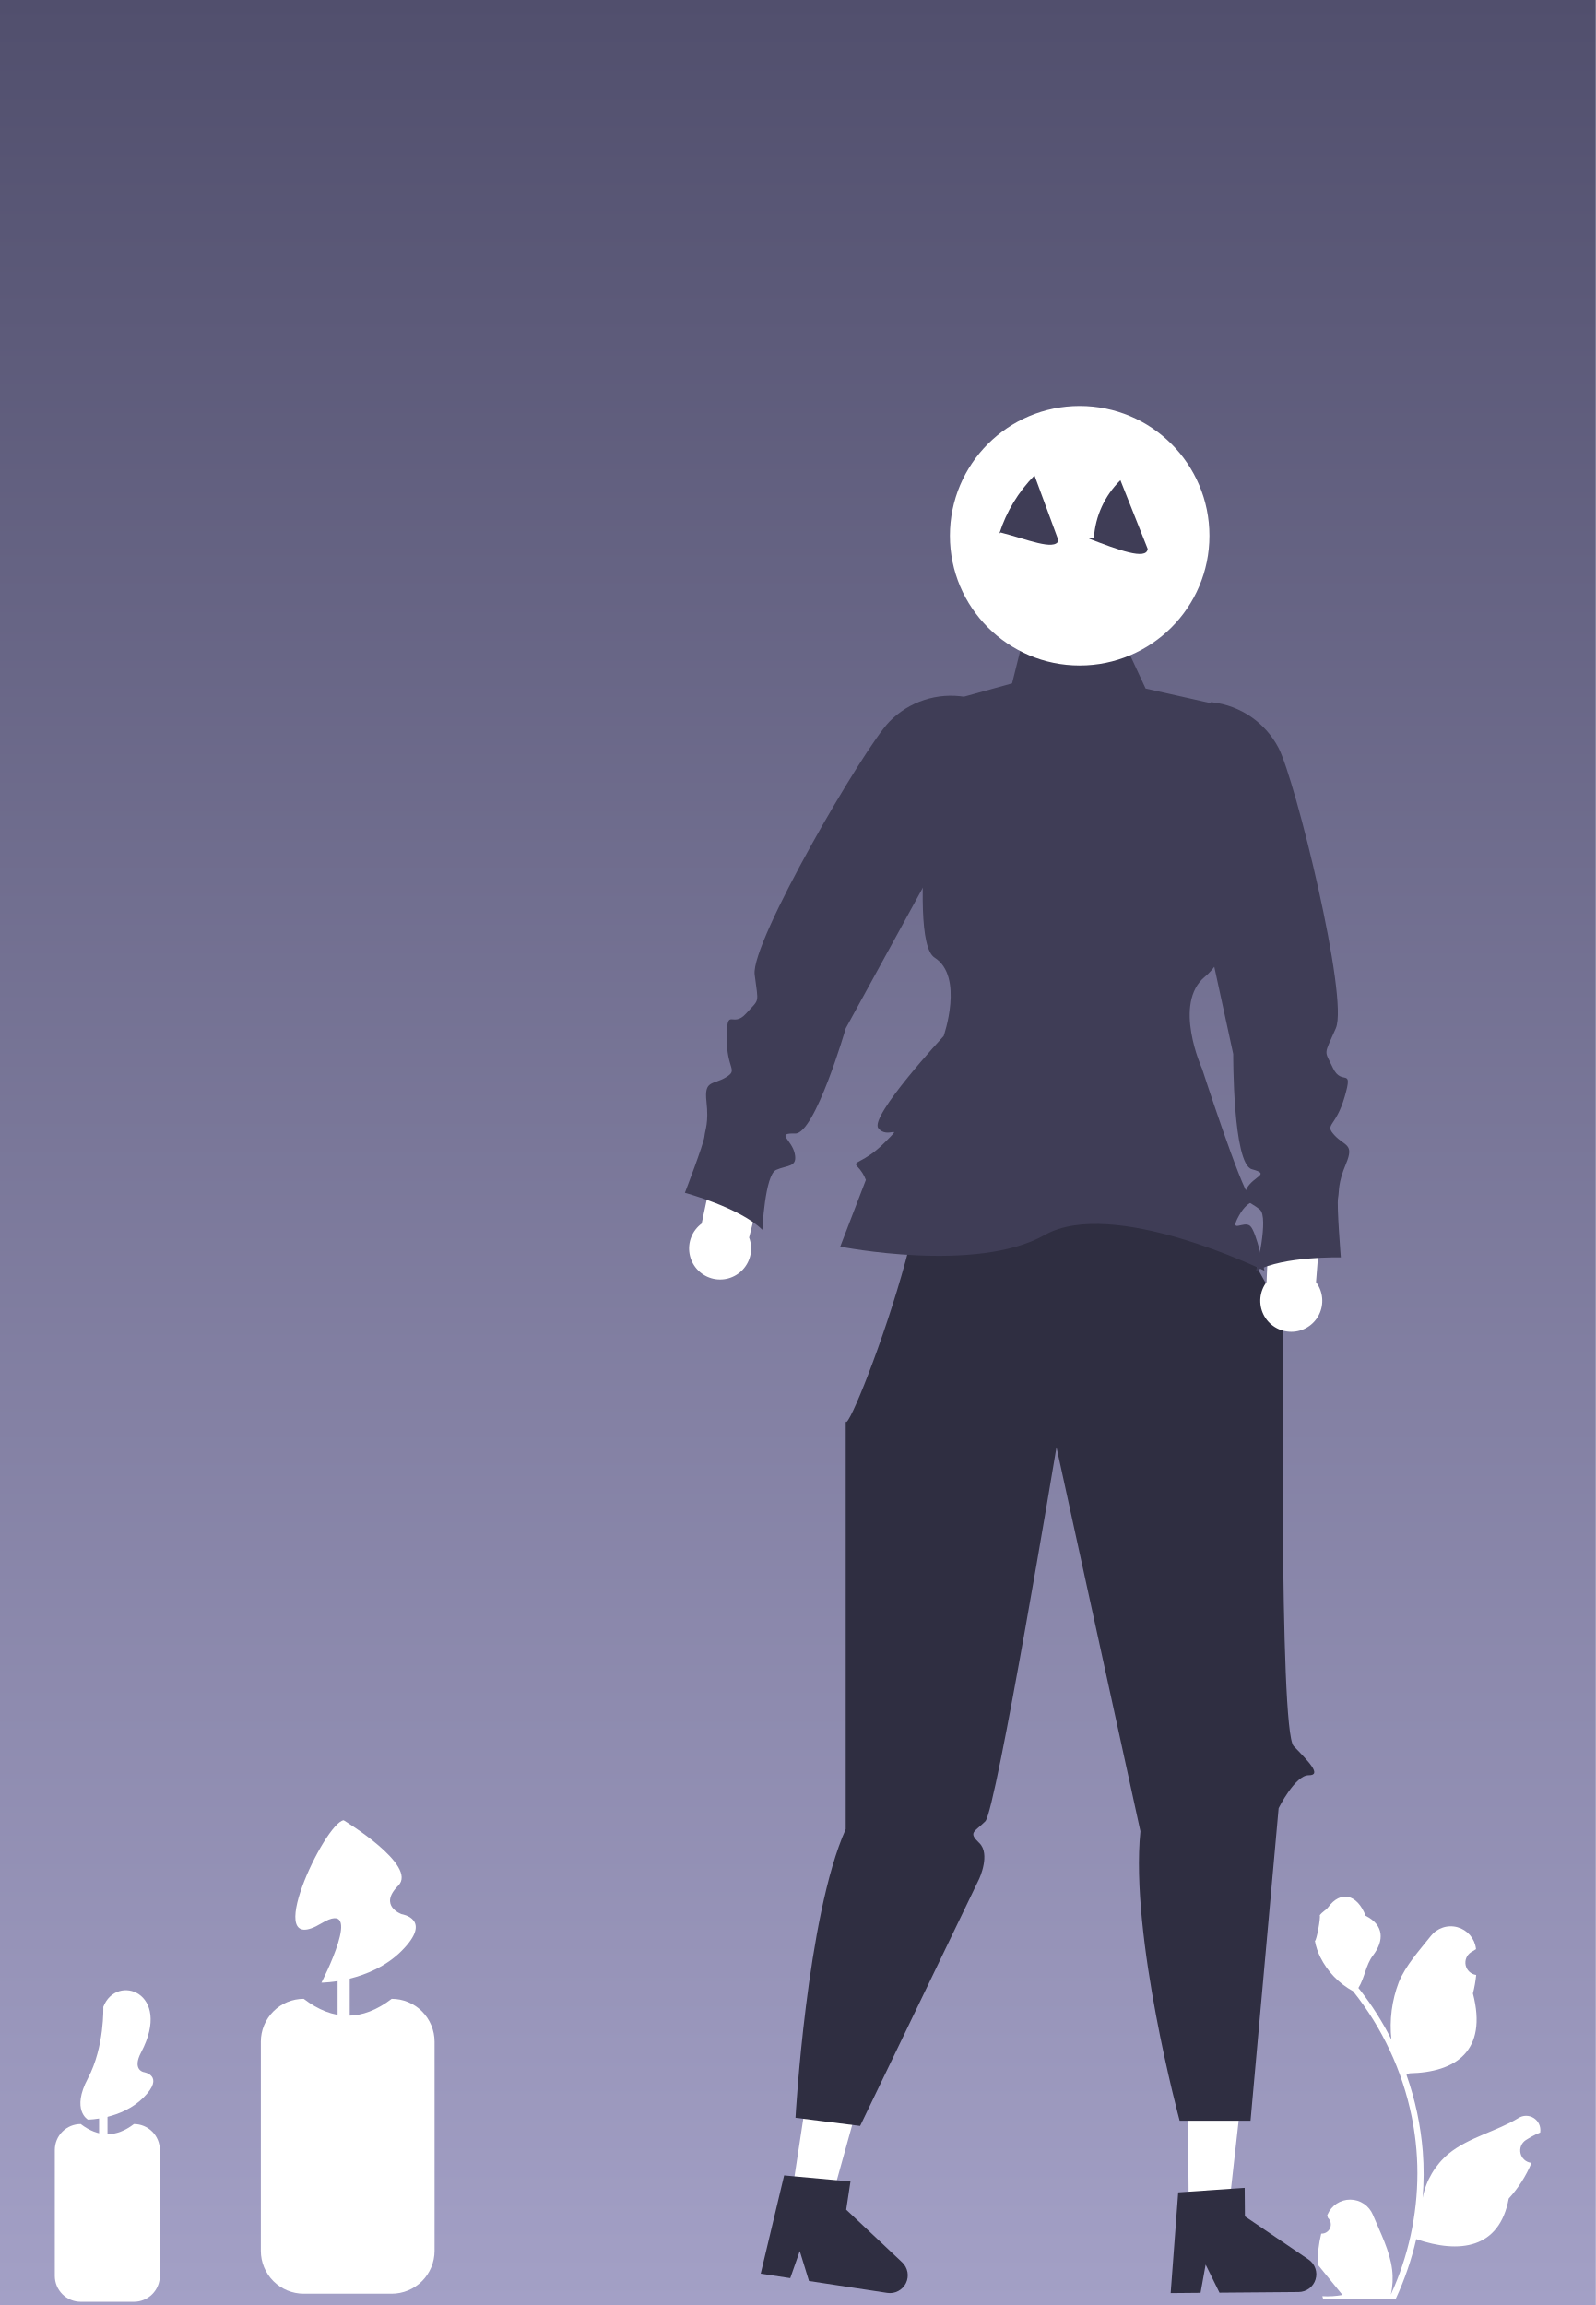
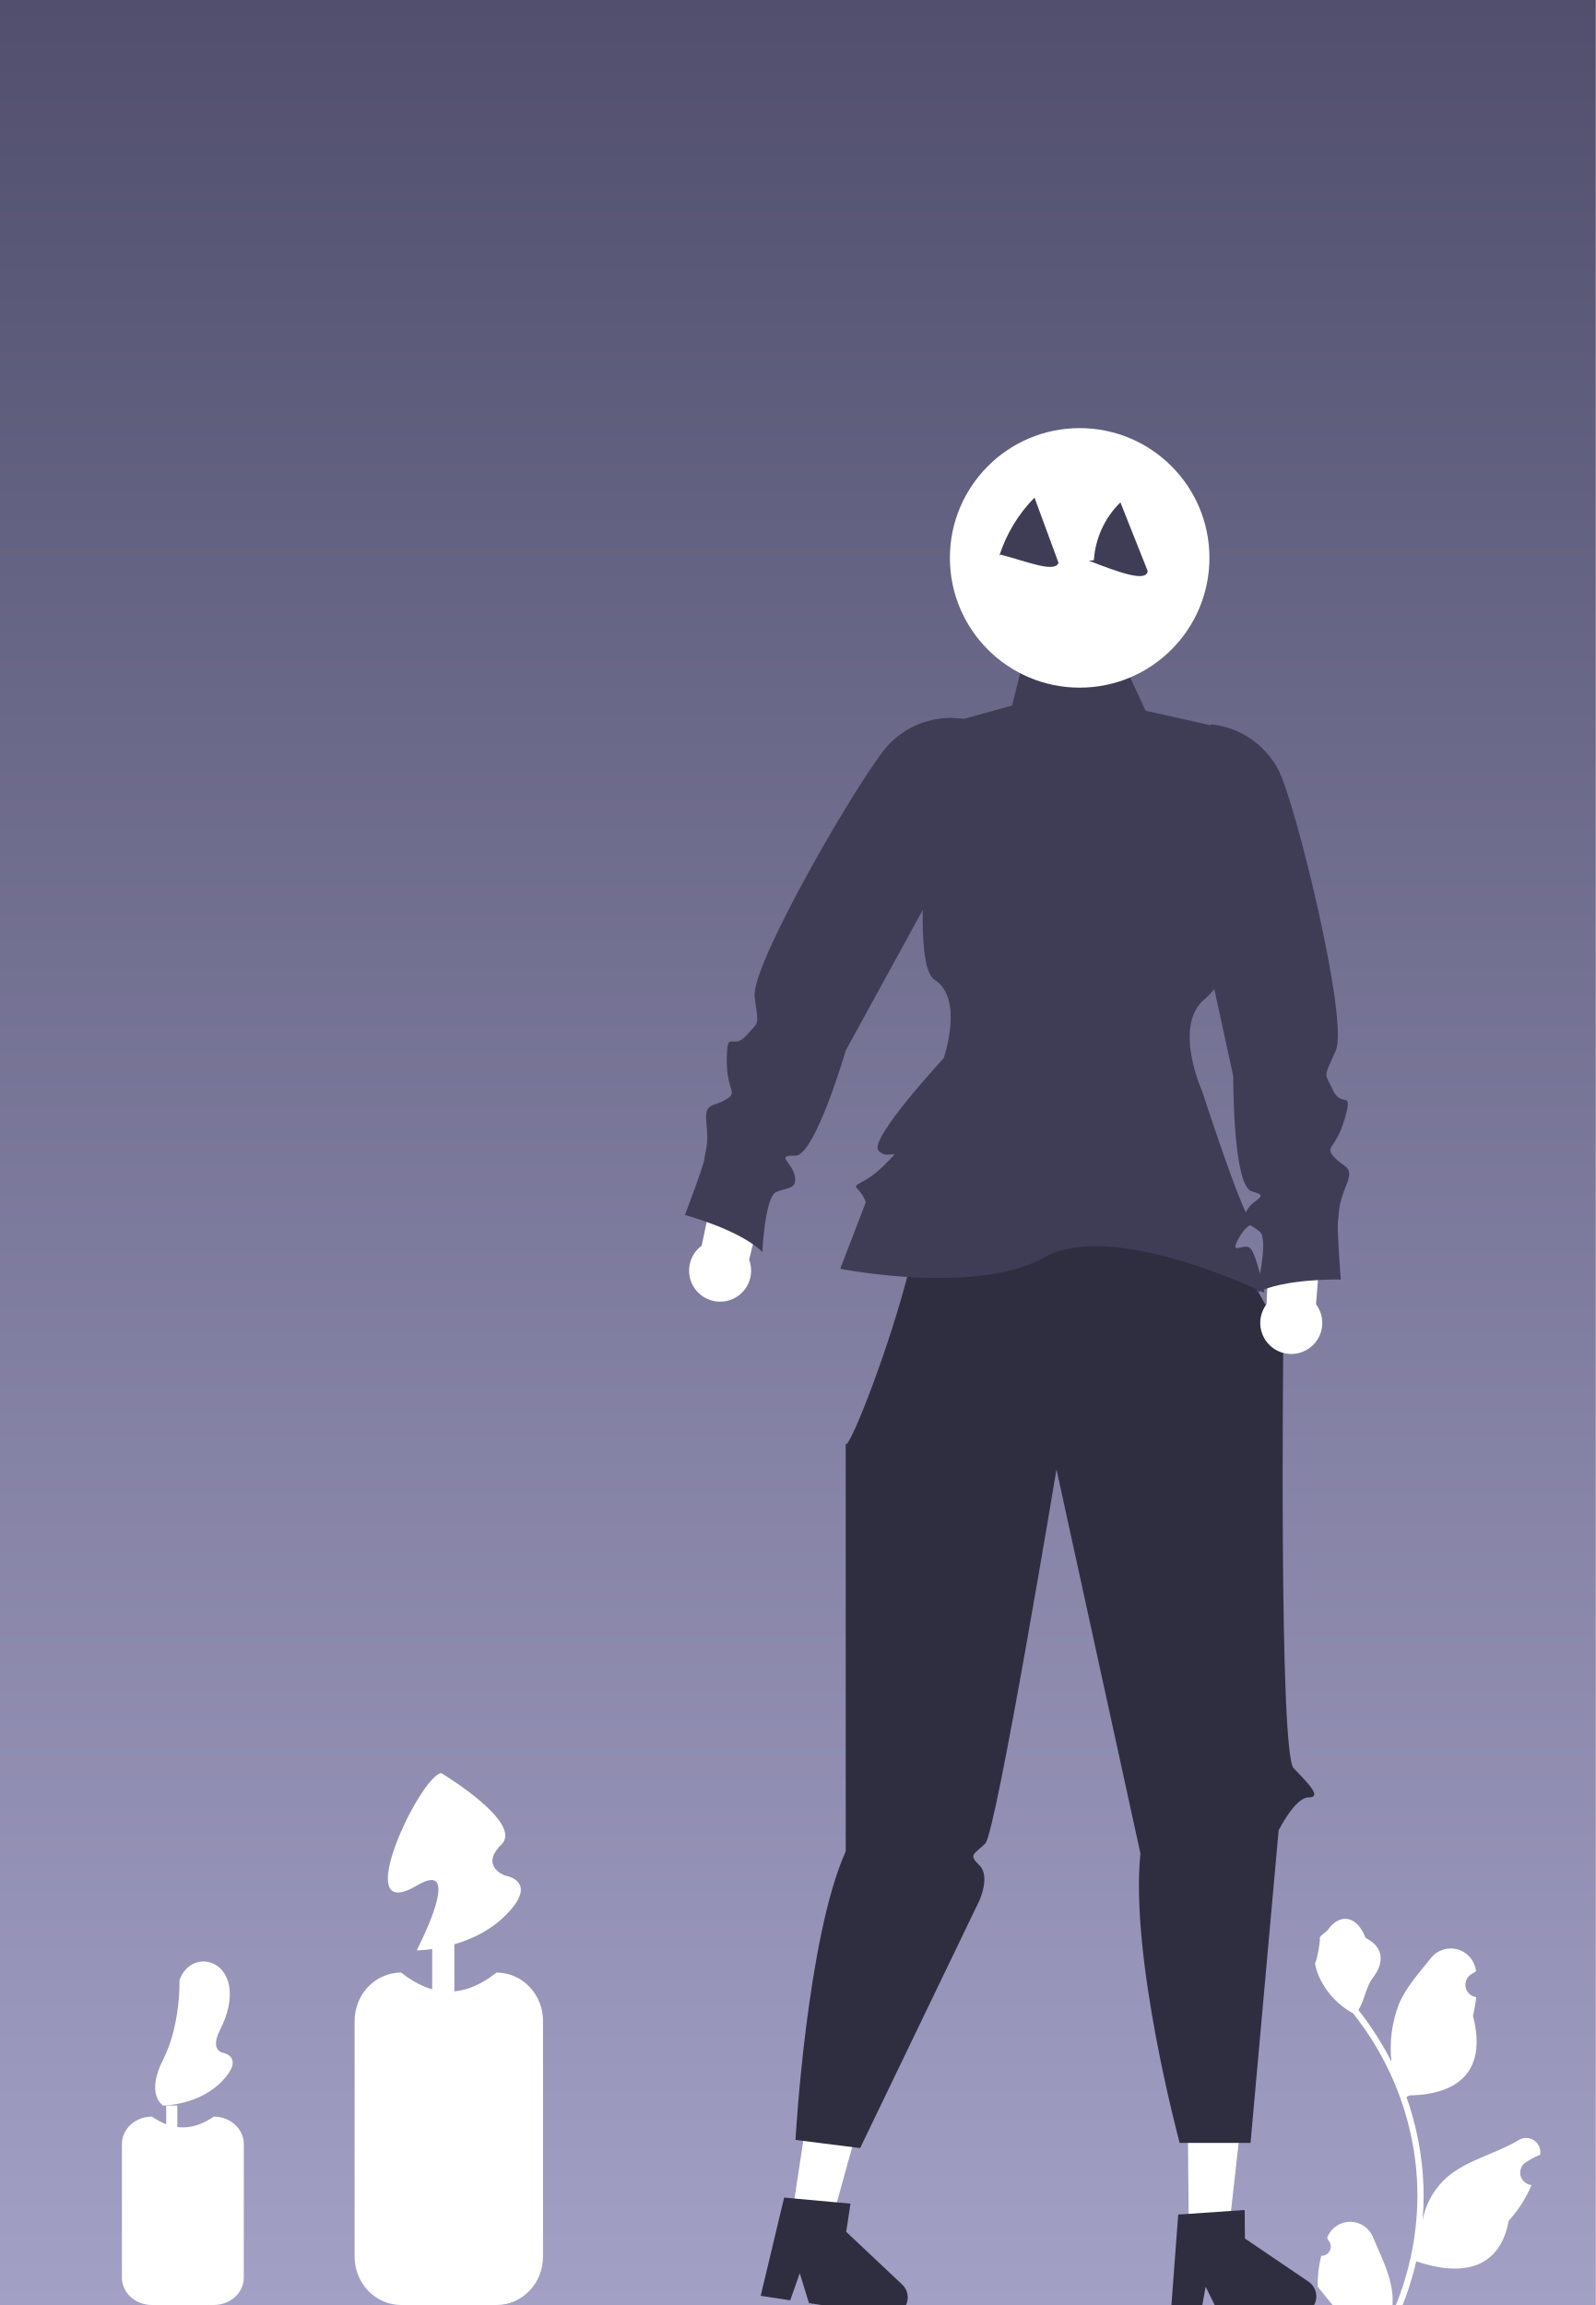
<svg xmlns="http://www.w3.org/2000/svg" width="144" height="208" viewBox="0 0 144 208" fill="none">
  <mask id="mask0_179_4337" style="mask-type:alpha" maskUnits="userSpaceOnUse" x="0" y="0" width="144" height="208">
    <rect width="144" height="208" fill="#DEDEDE" />
  </mask>
  <g mask="url(#mask0_179_4337)">
    <rect x="-70.714" width="345.429" height="208" fill="url(#paint0_linear_179_4337)" />
-     <path d="M35.344 206.982H27.407C26.381 206.982 25.397 206.574 24.671 205.849C23.945 205.123 23.538 204.139 23.538 203.113V184.24C23.538 183.214 23.945 182.229 24.671 181.504C25.397 180.778 26.381 180.371 27.407 180.371C30.052 182.403 32.698 182.403 35.344 180.371C36.37 180.371 37.354 180.778 38.08 181.504C38.805 182.229 39.213 183.214 39.213 184.24V203.113C39.213 204.139 38.805 205.123 38.08 205.849C37.354 206.574 36.37 206.982 35.344 206.982Z" fill="white" />
-     <path d="M31.558 178.183H30.464V184.745H31.558V178.183Z" fill="white" />
-     <path d="M107.271 199.494L110.865 199.464L112.456 185.278L107.152 185.323L107.271 199.494Z" fill="white" />
-     <path d="M118.079 203.893L112.339 200L112.317 197.428L111.083 197.511L107.257 197.775L106.319 197.837L105.638 206.927L108.334 206.902L108.794 204.354L110.044 206.889L117.19 206.83C117.532 206.827 117.865 206.714 118.139 206.509C118.413 206.304 118.615 206.016 118.714 205.688C118.813 205.36 118.805 205.009 118.691 204.687C118.577 204.364 118.362 204.086 118.079 203.893Z" fill="#2F2E41" />
-     <path d="M71.436 198.093L74.989 198.633L78.809 184.879L73.565 184.082L71.436 198.093Z" fill="white" />
-     <path d="M81.409 204.15L76.359 199.396L76.745 196.853L75.513 196.739L71.694 196.393L70.758 196.305L68.644 205.172L71.31 205.576L72.168 203.132L73.001 205.834L80.065 206.908C80.404 206.96 80.75 206.902 81.053 206.742C81.357 206.583 81.601 206.331 81.751 206.023C81.901 205.715 81.949 205.367 81.887 205.03C81.826 204.693 81.658 204.385 81.409 204.15Z" fill="#2F2E41" />
-     <path d="M105.618 100.389L115.808 118.639C115.808 118.639 115.383 156.174 116.737 157.566C118.092 158.959 119.318 160.207 118.092 160.196C116.865 160.185 115.381 163.168 115.381 163.168L112.845 191.371H106.45C106.45 191.371 101.95 174.739 102.909 165.255L95.334 130.596C95.334 130.596 89.891 163.373 88.91 164.353C87.929 165.334 87.337 165.327 88.369 166.312C89.4 167.296 88.369 169.523 88.369 169.523L77.616 191.84L71.783 191.104C71.783 191.104 72.794 172.885 76.315 165.064V128.101C76.05 131.27 88.456 99.195 80.87 101.602C83.27 100.84 105.618 100.389 105.618 100.389Z" fill="#2F2E41" />
-     <path d="M100.944 56.896H92.52L91.327 61.667L84.85 63.458C84.85 63.458 81.647 84.704 84.337 86.417C87.028 88.131 85.152 93.491 85.152 93.491C85.152 93.491 78.451 100.728 79.255 101.8C80.059 102.872 81.691 101.241 79.803 103.129C77.915 105.016 76.843 104.748 77.379 105.284C77.71 105.624 77.967 106.03 78.133 106.475L75.821 112.494C75.821 112.494 88.1 114.933 94.264 111.449C100.429 107.965 114.098 114.665 114.098 114.665C114.098 114.665 113.395 111.147 112.809 110.628C112.222 110.109 110.855 111.422 111.806 109.693C112.758 107.965 113.562 108.769 112.758 107.965C111.954 107.161 108.47 96.44 108.47 96.44C108.47 96.44 105.79 90.543 108.738 88.131C111.686 85.719 112.809 77.807 112.809 77.807L109.274 63.458L103.377 62.133L100.944 56.896Z" fill="#3F3D56" />
-     <path d="M67.598 111.674L69.621 103.565L65.15 101.763L63.315 110.413C62.897 110.722 62.573 111.142 62.38 111.626C62.188 112.11 62.134 112.637 62.225 113.15C62.315 113.662 62.547 114.139 62.894 114.527C63.241 114.915 63.69 115.199 64.189 115.346C64.688 115.493 65.219 115.498 65.721 115.36C66.222 115.222 66.676 114.947 67.03 114.566C67.384 114.184 67.625 113.712 67.725 113.201C67.826 112.69 67.781 112.161 67.598 111.674Z" fill="white" />
-     <path d="M87.251 62.916L87.117 62.893C85.876 62.68 84.601 62.772 83.404 63.163C82.206 63.553 81.122 64.229 80.244 65.133C77.954 67.489 67.73 85.013 68.098 87.942C68.441 90.673 68.573 90.065 67.324 91.46C66.075 92.854 65.6 90.731 65.581 93.634C65.562 96.537 66.671 96.512 65.492 97.222C64.313 97.932 63.533 97.438 63.748 99.396C63.964 101.355 63.634 101.875 63.564 102.56C63.495 103.244 61.802 107.637 61.802 107.637C61.802 107.637 66.784 108.975 68.793 110.978C68.793 110.978 69.022 106.021 70.036 105.571C71.051 105.121 71.995 105.356 71.71 104.082C71.425 102.807 69.961 102.243 71.755 102.288C73.549 102.332 76.32 92.792 76.32 92.792L88.302 70.931L87.251 62.916Z" fill="#3F3D56" />
-     <path d="M114.291 115.692L114.651 107.341L119.45 106.881L118.755 115.696C119.068 116.112 119.26 116.607 119.307 117.125C119.355 117.643 119.257 118.165 119.025 118.63C118.792 119.096 118.435 119.488 117.992 119.761C117.549 120.035 117.039 120.18 116.518 120.179C115.998 120.179 115.488 120.033 115.045 119.758C114.603 119.484 114.246 119.091 114.015 118.625C113.783 118.159 113.687 117.637 113.735 117.119C113.784 116.601 113.977 116.107 114.291 115.692Z" fill="white" />
-     <path d="M109.274 63.361L109.409 63.377C110.66 63.525 111.856 63.975 112.894 64.689C113.931 65.403 114.779 66.359 115.364 67.474C116.892 70.384 121.726 90.088 120.542 92.792C119.439 95.313 119.484 94.693 120.286 96.385C121.088 98.076 122.147 96.175 121.342 98.964C120.537 101.754 119.48 101.415 120.409 102.43C121.339 103.445 122.227 103.192 121.464 105.01C120.702 106.827 120.871 107.419 120.744 108.095C120.616 108.771 120.994 113.464 120.994 113.464C120.994 113.464 115.836 113.334 113.341 114.685C113.341 114.685 114.528 109.867 113.683 109.147C112.838 108.428 111.866 108.385 112.501 107.244C113.136 106.103 114.7 105.977 112.967 105.511C111.234 105.045 111.283 95.111 111.283 95.111L105.994 70.749L109.274 63.361Z" fill="#3F3D56" />
-     <path d="M97.427 60.052C103.894 60.052 109.136 54.809 109.136 48.342C109.136 41.875 103.894 36.633 97.427 36.633C90.96 36.633 85.717 41.875 85.717 48.342C85.717 54.809 90.96 60.052 97.427 60.052Z" fill="white" />
-     <path d="M119.224 201.56C119.394 201.568 119.562 201.523 119.705 201.432C119.848 201.342 119.96 201.209 120.026 201.053C120.091 200.896 120.107 200.723 120.071 200.558C120.035 200.392 119.948 200.241 119.824 200.126L119.767 199.901C119.775 199.883 119.782 199.865 119.79 199.847C119.96 199.443 120.247 199.1 120.612 198.858C120.977 198.617 121.406 198.489 121.844 198.491C122.282 198.493 122.709 198.624 123.073 198.868C123.437 199.111 123.72 199.457 123.888 199.862C124.558 201.476 125.411 203.093 125.621 204.8C125.714 205.554 125.675 206.319 125.506 207.06C127.08 203.626 127.898 199.894 127.903 196.116C127.903 195.168 127.851 194.221 127.745 193.279C127.658 192.507 127.537 191.74 127.383 190.979C126.539 186.848 124.727 182.976 122.097 179.682C120.823 178.987 119.794 177.919 119.146 176.621C118.912 176.154 118.746 175.656 118.654 175.142C118.798 175.161 119.196 172.974 119.088 172.84C119.288 172.536 119.646 172.385 119.865 172.088C120.952 170.615 122.45 170.872 123.232 172.875C124.902 173.718 124.918 175.116 123.893 176.461C123.241 177.316 123.151 178.474 122.579 179.39C122.638 179.465 122.699 179.538 122.758 179.614C123.834 180.997 124.772 182.483 125.558 184.049C125.367 182.294 125.595 180.519 126.224 178.869C126.861 177.332 128.056 176.037 129.108 174.708C129.386 174.351 129.764 174.085 130.193 173.942C130.623 173.8 131.085 173.788 131.522 173.909C131.958 174.029 132.349 174.276 132.645 174.618C132.941 174.961 133.129 175.383 133.185 175.832C133.187 175.852 133.189 175.871 133.191 175.891C133.035 175.979 132.882 176.073 132.732 176.172C132.544 176.297 132.399 176.477 132.314 176.687C132.23 176.896 132.211 177.127 132.26 177.347C132.309 177.568 132.423 177.769 132.588 177.924C132.753 178.078 132.961 178.179 133.185 178.214L133.208 178.217C133.152 178.78 133.054 179.338 132.913 179.887C134.263 185.105 131.349 187.006 127.189 187.091C127.098 187.139 127.008 187.186 126.916 187.23C127.706 189.469 128.202 191.801 128.39 194.167C128.497 195.563 128.491 196.965 128.371 198.36L128.378 198.311C128.68 196.76 129.507 195.36 130.721 194.348C132.524 192.867 135.071 192.322 137.016 191.131C137.223 190.999 137.463 190.928 137.709 190.927C137.955 190.927 138.195 190.996 138.403 191.128C138.61 191.26 138.775 191.448 138.879 191.67C138.983 191.893 139.021 192.141 138.989 192.384L138.981 192.436C138.691 192.554 138.409 192.69 138.136 192.844C137.979 192.932 137.826 193.025 137.677 193.124C137.489 193.25 137.343 193.429 137.259 193.639C137.175 193.849 137.156 194.079 137.205 194.3C137.254 194.521 137.368 194.722 137.533 194.876C137.698 195.031 137.906 195.132 138.129 195.166L138.152 195.17C138.169 195.172 138.183 195.175 138.199 195.177C137.704 196.36 137.008 197.449 136.144 198.396C135.3 202.951 131.676 203.383 127.799 202.057H127.797C127.372 203.905 126.755 205.704 125.958 207.425H119.389C119.365 207.352 119.344 207.277 119.323 207.204C119.931 207.242 120.542 207.206 121.141 207.095C120.653 206.497 120.166 205.895 119.679 205.297C119.668 205.285 119.657 205.274 119.648 205.261C119.401 204.955 119.151 204.651 118.904 204.345L118.904 204.345C118.891 203.407 118.999 202.471 119.224 201.56Z" fill="white" />
-     <path d="M29.006 178.912C29.006 178.912 33.009 171.156 29.006 173.559C23.423 176.911 29.291 164.478 31.011 164.259C31.011 164.259 37.755 168.341 35.932 170.163C34.109 171.986 36.245 172.732 36.245 172.732C36.245 172.732 39.109 173.166 36.245 176.039C33.38 178.912 29.006 178.912 29.006 178.912Z" fill="white" />
-     <path d="M12.085 207.711H7.286C6.666 207.712 6.072 207.467 5.633 207.03C5.194 206.592 4.947 205.998 4.946 205.379V194.003C4.947 193.384 5.194 192.79 5.633 192.353C6.072 191.915 6.666 191.67 7.286 191.671C8.885 192.896 10.485 192.896 12.085 191.671C12.704 191.67 13.299 191.915 13.737 192.353C14.176 192.79 14.423 193.384 14.424 194.003V205.379C14.423 205.998 14.176 206.592 13.737 207.03C13.299 207.467 12.704 207.712 12.085 207.711Z" fill="white" />
-     <path d="M9.7 190.763H8.941V195.317H9.7V190.763Z" fill="white" />
-     <path d="M7.93 191.269C7.93 191.269 6.412 190.416 7.93 187.554C9.447 184.691 9.321 181.1 9.321 181.1C10.492 178.037 15.594 179.766 12.736 185.197C11.903 186.78 12.953 186.98 12.953 186.98C12.953 186.98 14.941 187.281 12.953 189.275C10.965 191.269 7.93 191.269 7.93 191.269Z" fill="white" />
-     <path d="M90.182 48.139C90.812 46.169 91.897 44.376 93.35 42.904C94.073 44.865 94.797 46.828 95.52 48.79C95.155 49.725 92.632 48.649 90.3 48.052" fill="#3F3D56" />
-     <path d="M98.71 48.551C98.837 46.576 99.689 44.718 101.103 43.334C101.924 45.399 102.745 47.465 103.565 49.53C103.466 50.588 100.878 49.609 98.255 48.6" fill="#3F3D56" />
+     <path d="M44.804 208H36.196C35.083 208 34.016 207.54 33.229 206.722C32.442 205.904 32 204.795 32 203.638V182.362C32 181.205 32.442 180.096 33.229 179.278C34.016 178.46 35.083 178 36.196 178C39.065 180.291 41.934 180.291 44.804 178C45.917 178 46.984 178.46 47.771 179.278C48.558 180.096 49 181.205 49 182.362V203.638C49 204.795 48.558 205.904 47.771 206.722C46.984 207.54 45.917 208 44.804 208Z" fill="white" />
+     <path d="M41 175H39V183H41V175Z" fill="white" />
+     <path d="M107.271 201.494L110.865 201.464L112.456 187.278L107.152 187.323L107.271 201.494Z" fill="white" />
+     <path d="M118.079 205.893L112.339 202L112.317 199.428L111.083 199.511L107.257 199.775L106.319 199.837L105.638 208.927L108.334 208.902L108.794 206.354L110.044 208.889L117.19 208.83C117.532 208.827 117.865 208.714 118.139 208.509C118.413 208.304 118.615 208.016 118.714 207.688C118.813 207.36 118.805 207.009 118.691 206.687C118.577 206.364 118.362 206.086 118.079 205.893Z" fill="#2F2E41" />
+     <path d="M71.436 200.093L74.989 200.633L78.809 186.879L73.565 186.082L71.436 200.093Z" fill="white" />
+     <path d="M81.409 206.15L76.359 201.396L76.745 198.853L75.513 198.739L71.694 198.393L70.758 198.305L68.644 207.172L71.31 207.576L72.168 205.132L73.001 207.834L80.065 208.908C80.404 208.96 80.75 208.902 81.053 208.742C81.357 208.583 81.601 208.331 81.751 208.023C81.901 207.715 81.949 207.367 81.887 207.03C81.826 206.693 81.658 206.385 81.409 206.15Z" fill="#2F2E41" />
+     <path d="M105.618 102.389L115.808 120.639C115.808 120.639 115.383 158.174 116.737 159.566C118.092 160.959 119.318 162.207 118.092 162.196C116.865 162.185 115.381 165.168 115.381 165.168L112.845 193.371H106.45C106.45 193.371 101.95 176.739 102.909 167.255L95.334 132.596C95.334 132.596 89.891 165.373 88.91 166.353C87.929 167.334 87.337 167.327 88.369 168.312C89.4 169.296 88.369 171.523 88.369 171.523L77.616 193.84L71.783 193.104C71.783 193.104 72.794 174.885 76.315 167.064V130.101C76.05 133.27 88.456 101.195 80.87 103.602C83.27 102.84 105.618 102.389 105.618 102.389Z" fill="#2F2E41" />
+     <path d="M100.944 58.896H92.52L91.327 63.667L84.85 65.458C84.85 65.458 81.647 86.704 84.337 88.417C87.028 90.131 85.152 95.491 85.152 95.491C85.152 95.491 78.451 102.728 79.255 103.8C80.059 104.872 81.691 103.241 79.803 105.129C77.915 107.016 76.843 106.748 77.379 107.284C77.71 107.624 77.967 108.03 78.133 108.475L75.821 114.494C75.821 114.494 88.1 116.933 94.264 113.449C100.429 109.965 114.098 116.665 114.098 116.665C114.098 116.665 113.395 113.147 112.809 112.628C112.222 112.109 110.855 113.422 111.806 111.693C112.758 109.965 113.562 110.769 112.758 109.965C111.954 109.161 108.47 98.44 108.47 98.44C108.47 98.44 105.79 92.543 108.738 90.131C111.686 87.719 112.809 79.807 112.809 79.807L109.274 65.458L103.377 64.132L100.944 58.896Z" fill="#3F3D56" />
+     <path d="M67.598 113.674L69.621 105.565L65.15 103.763L63.315 112.413C62.897 112.722 62.573 113.142 62.38 113.626C62.188 114.11 62.134 114.637 62.225 115.15C62.315 115.662 62.547 116.139 62.894 116.527C63.241 116.915 63.69 117.199 64.189 117.346C64.688 117.493 65.219 117.498 65.721 117.36C66.222 117.222 66.676 116.947 67.03 116.566C67.384 116.184 67.625 115.712 67.725 115.201C67.826 114.69 67.781 114.161 67.598 113.674Z" fill="white" />
+     <path d="M87.251 64.916L87.117 64.893C85.876 64.68 84.601 64.772 83.404 65.162C82.206 65.553 81.122 66.229 80.244 67.133C77.954 69.489 67.73 87.013 68.098 89.942C68.441 92.673 68.573 92.065 67.324 93.46C66.075 94.854 65.6 92.731 65.581 95.634C65.562 98.537 66.671 98.512 65.492 99.222C64.313 99.932 63.533 99.438 63.748 101.396C63.964 103.355 63.634 103.875 63.564 104.56C63.495 105.244 61.802 109.637 61.802 109.637C61.802 109.637 66.784 110.975 68.793 112.978C68.793 112.978 69.022 108.021 70.036 107.571C71.051 107.121 71.995 107.356 71.71 106.082C71.425 104.807 69.961 104.243 71.755 104.288C73.549 104.332 76.32 94.792 76.32 94.792L88.302 72.931L87.251 64.916Z" fill="#3F3D56" />
+     <path d="M114.291 117.692L114.651 109.341L119.45 108.881L118.755 117.696C119.068 118.112 119.26 118.607 119.307 119.125C119.355 119.643 119.257 120.165 119.025 120.63C118.792 121.096 118.435 121.488 117.992 121.761C117.549 122.035 117.039 122.18 116.518 122.179C115.998 122.179 115.488 122.033 115.045 121.758C114.603 121.484 114.246 121.091 114.015 120.625C113.783 120.159 113.687 119.637 113.735 119.119C113.784 118.601 113.977 118.107 114.291 117.692Z" fill="white" />
+     <path d="M109.274 65.361L109.409 65.377C110.66 65.525 111.856 65.975 112.894 66.689C113.931 67.403 114.779 68.359 115.364 69.474C116.892 72.384 121.726 92.088 120.542 94.792C119.439 97.313 119.484 96.693 120.286 98.385C121.088 100.076 122.147 98.175 121.342 100.964C120.537 103.754 119.48 103.415 120.409 104.43C121.339 105.445 122.227 105.192 121.464 107.01C120.702 108.827 120.871 109.419 120.744 110.095C120.616 110.771 120.994 115.464 120.994 115.464C120.994 115.464 115.836 115.334 113.341 116.685C113.341 116.685 114.528 111.867 113.683 111.147C112.838 110.428 111.866 110.385 112.501 109.244C113.136 108.103 114.7 107.977 112.967 107.511C111.234 107.045 111.283 97.111 111.283 97.111L105.994 72.749L109.274 65.361Z" fill="#3F3D56" />
+     <path d="M97.427 62.052C103.894 62.052 109.136 56.809 109.136 50.342C109.136 43.875 103.894 38.633 97.427 38.633C90.96 38.633 85.717 43.875 85.717 50.342C85.717 56.809 90.96 62.052 97.427 62.052Z" fill="white" />
+     <path d="M119.224 203.56C119.394 203.568 119.562 203.523 119.705 203.432C119.848 203.342 119.96 203.209 120.026 203.053C120.091 202.896 120.107 202.723 120.071 202.558C120.035 202.392 119.948 202.241 119.824 202.126L119.767 201.901C119.775 201.883 119.782 201.865 119.79 201.847C119.96 201.443 120.247 201.1 120.612 200.858C120.977 200.617 121.406 200.489 121.844 200.491C122.282 200.493 122.709 200.624 123.073 200.868C123.437 201.111 123.72 201.457 123.888 201.862C124.558 203.476 125.411 205.093 125.621 206.8C125.714 207.554 125.675 208.319 125.506 209.06C127.08 205.626 127.898 201.894 127.903 198.116C127.903 197.168 127.851 196.221 127.745 195.279C127.658 194.507 127.537 193.74 127.383 192.979C126.539 188.848 124.727 184.976 122.097 181.682C120.823 180.987 119.794 179.919 119.146 178.621C118.912 178.154 118.746 177.656 118.654 177.142C118.798 177.161 119.196 174.974 119.088 174.84C119.288 174.536 119.646 174.385 119.865 174.088C120.952 172.615 122.45 172.872 123.232 174.875C124.902 175.718 124.918 177.116 123.893 178.461C123.241 179.316 123.151 180.474 122.579 181.39C122.638 181.465 122.699 181.538 122.758 181.614C123.834 182.997 124.772 184.483 125.558 186.049C125.367 184.294 125.595 182.519 126.224 180.869C126.861 179.332 128.056 178.037 129.108 176.708C129.386 176.351 129.764 176.085 130.193 175.942C130.623 175.8 131.085 175.788 131.522 175.909C131.958 176.029 132.349 176.276 132.645 176.618C132.941 176.961 133.129 177.383 133.185 177.832C133.187 177.852 133.189 177.871 133.191 177.891C133.035 177.979 132.882 178.073 132.732 178.172C132.544 178.297 132.399 178.477 132.314 178.687C132.23 178.896 132.211 179.127 132.26 179.347C132.309 179.568 132.423 179.769 132.588 179.924C132.753 180.078 132.961 180.179 133.185 180.214L133.208 180.217C133.152 180.78 133.054 181.338 132.913 181.887C134.263 187.105 131.349 189.006 127.189 189.091C127.098 189.139 127.008 189.186 126.916 189.23C127.706 191.469 128.202 193.801 128.39 196.167C128.497 197.563 128.491 198.965 128.371 200.36L128.378 200.311C128.68 198.76 129.507 197.36 130.721 196.348C132.524 194.867 135.071 194.322 137.016 193.131C137.223 192.999 137.463 192.928 137.709 192.927C137.955 192.927 138.195 192.996 138.403 193.128C138.61 193.26 138.775 193.448 138.879 193.67C138.983 193.893 139.021 194.141 138.989 194.384L138.981 194.436C138.691 194.554 138.409 194.69 138.136 194.844C137.979 194.932 137.826 195.025 137.677 195.124C137.489 195.25 137.343 195.429 137.259 195.639C137.175 195.849 137.156 196.079 137.205 196.3C137.254 196.521 137.368 196.722 137.533 196.876C137.698 197.031 137.906 197.132 138.129 197.166L138.152 197.17C138.169 197.172 138.183 197.175 138.199 197.177C137.704 198.36 137.008 199.449 136.144 200.396C135.3 204.951 131.676 205.383 127.799 204.057H127.797C127.372 205.905 126.755 207.704 125.958 209.425H119.389C119.365 209.352 119.344 209.277 119.323 209.204C119.931 209.242 120.542 209.206 121.141 209.095C120.653 208.497 120.166 207.895 119.679 207.297C119.668 207.285 119.657 207.274 119.648 207.261C119.401 206.955 119.151 206.651 118.904 206.345L118.904 206.345C118.891 205.407 118.999 204.471 119.224 203.56Z" fill="white" />
+     <path d="M37.601 176C37.601 176 42.021 167.531 37.601 170.155C31.436 173.814 37.916 160.239 39.815 160C39.815 160 47.262 164.457 45.249 166.447C43.236 168.437 45.594 169.252 45.594 169.252C45.594 169.252 48.757 169.725 45.594 172.863C42.431 176 37.601 176 37.601 176Z" fill="white" />
+     <path d="M19.285 208H13.715C12.996 208.001 12.306 207.741 11.797 207.278C11.288 206.814 11.001 206.185 11 205.528V193.472C11.001 192.815 11.288 192.186 11.797 191.722C12.306 191.259 12.996 190.999 13.715 191C15.572 192.298 17.428 192.298 19.285 191C20.004 190.999 20.694 191.259 21.203 191.722C21.712 192.186 21.999 192.815 22 193.472V205.528C21.999 206.185 21.712 206.814 21.203 207.278C20.694 207.741 20.004 208.001 19.285 208Z" fill="white" />
+     <path d="M16 190H15V195H16V190Z" fill="white" />
+     <path d="M14.717 190C14.717 190 13.103 189.051 14.717 185.863C16.332 182.676 16.197 178.677 16.197 178.677C17.442 175.266 22.868 177.192 19.83 183.239C18.944 185.002 20.06 185.224 20.06 185.224C20.06 185.224 22.174 185.559 20.06 187.78C17.946 190 14.717 190 14.717 190Z" fill="white" />
+     <path d="M90.182 50.139C90.812 48.169 91.897 46.376 93.35 44.904C94.073 46.865 94.797 48.828 95.52 50.79C95.155 51.725 92.632 50.649 90.3 50.052" fill="#3F3D56" />
+     <path d="M98.71 50.551C98.837 48.576 99.689 46.718 101.103 45.334C101.924 47.399 102.745 49.465 103.565 51.53C103.466 52.588 100.878 51.609 98.255 50.6" fill="#3F3D56" />
  </g>
  <defs>
    <linearGradient id="paint0_linear_179_4337" x1="102" y1="0" x2="102" y2="208" gradientUnits="userSpaceOnUse">
      <stop offset="0" stop-color="#514F6D" />
      <stop offset="1" stop-color="#A3A0C6" />
    </linearGradient>
  </defs>
</svg>
